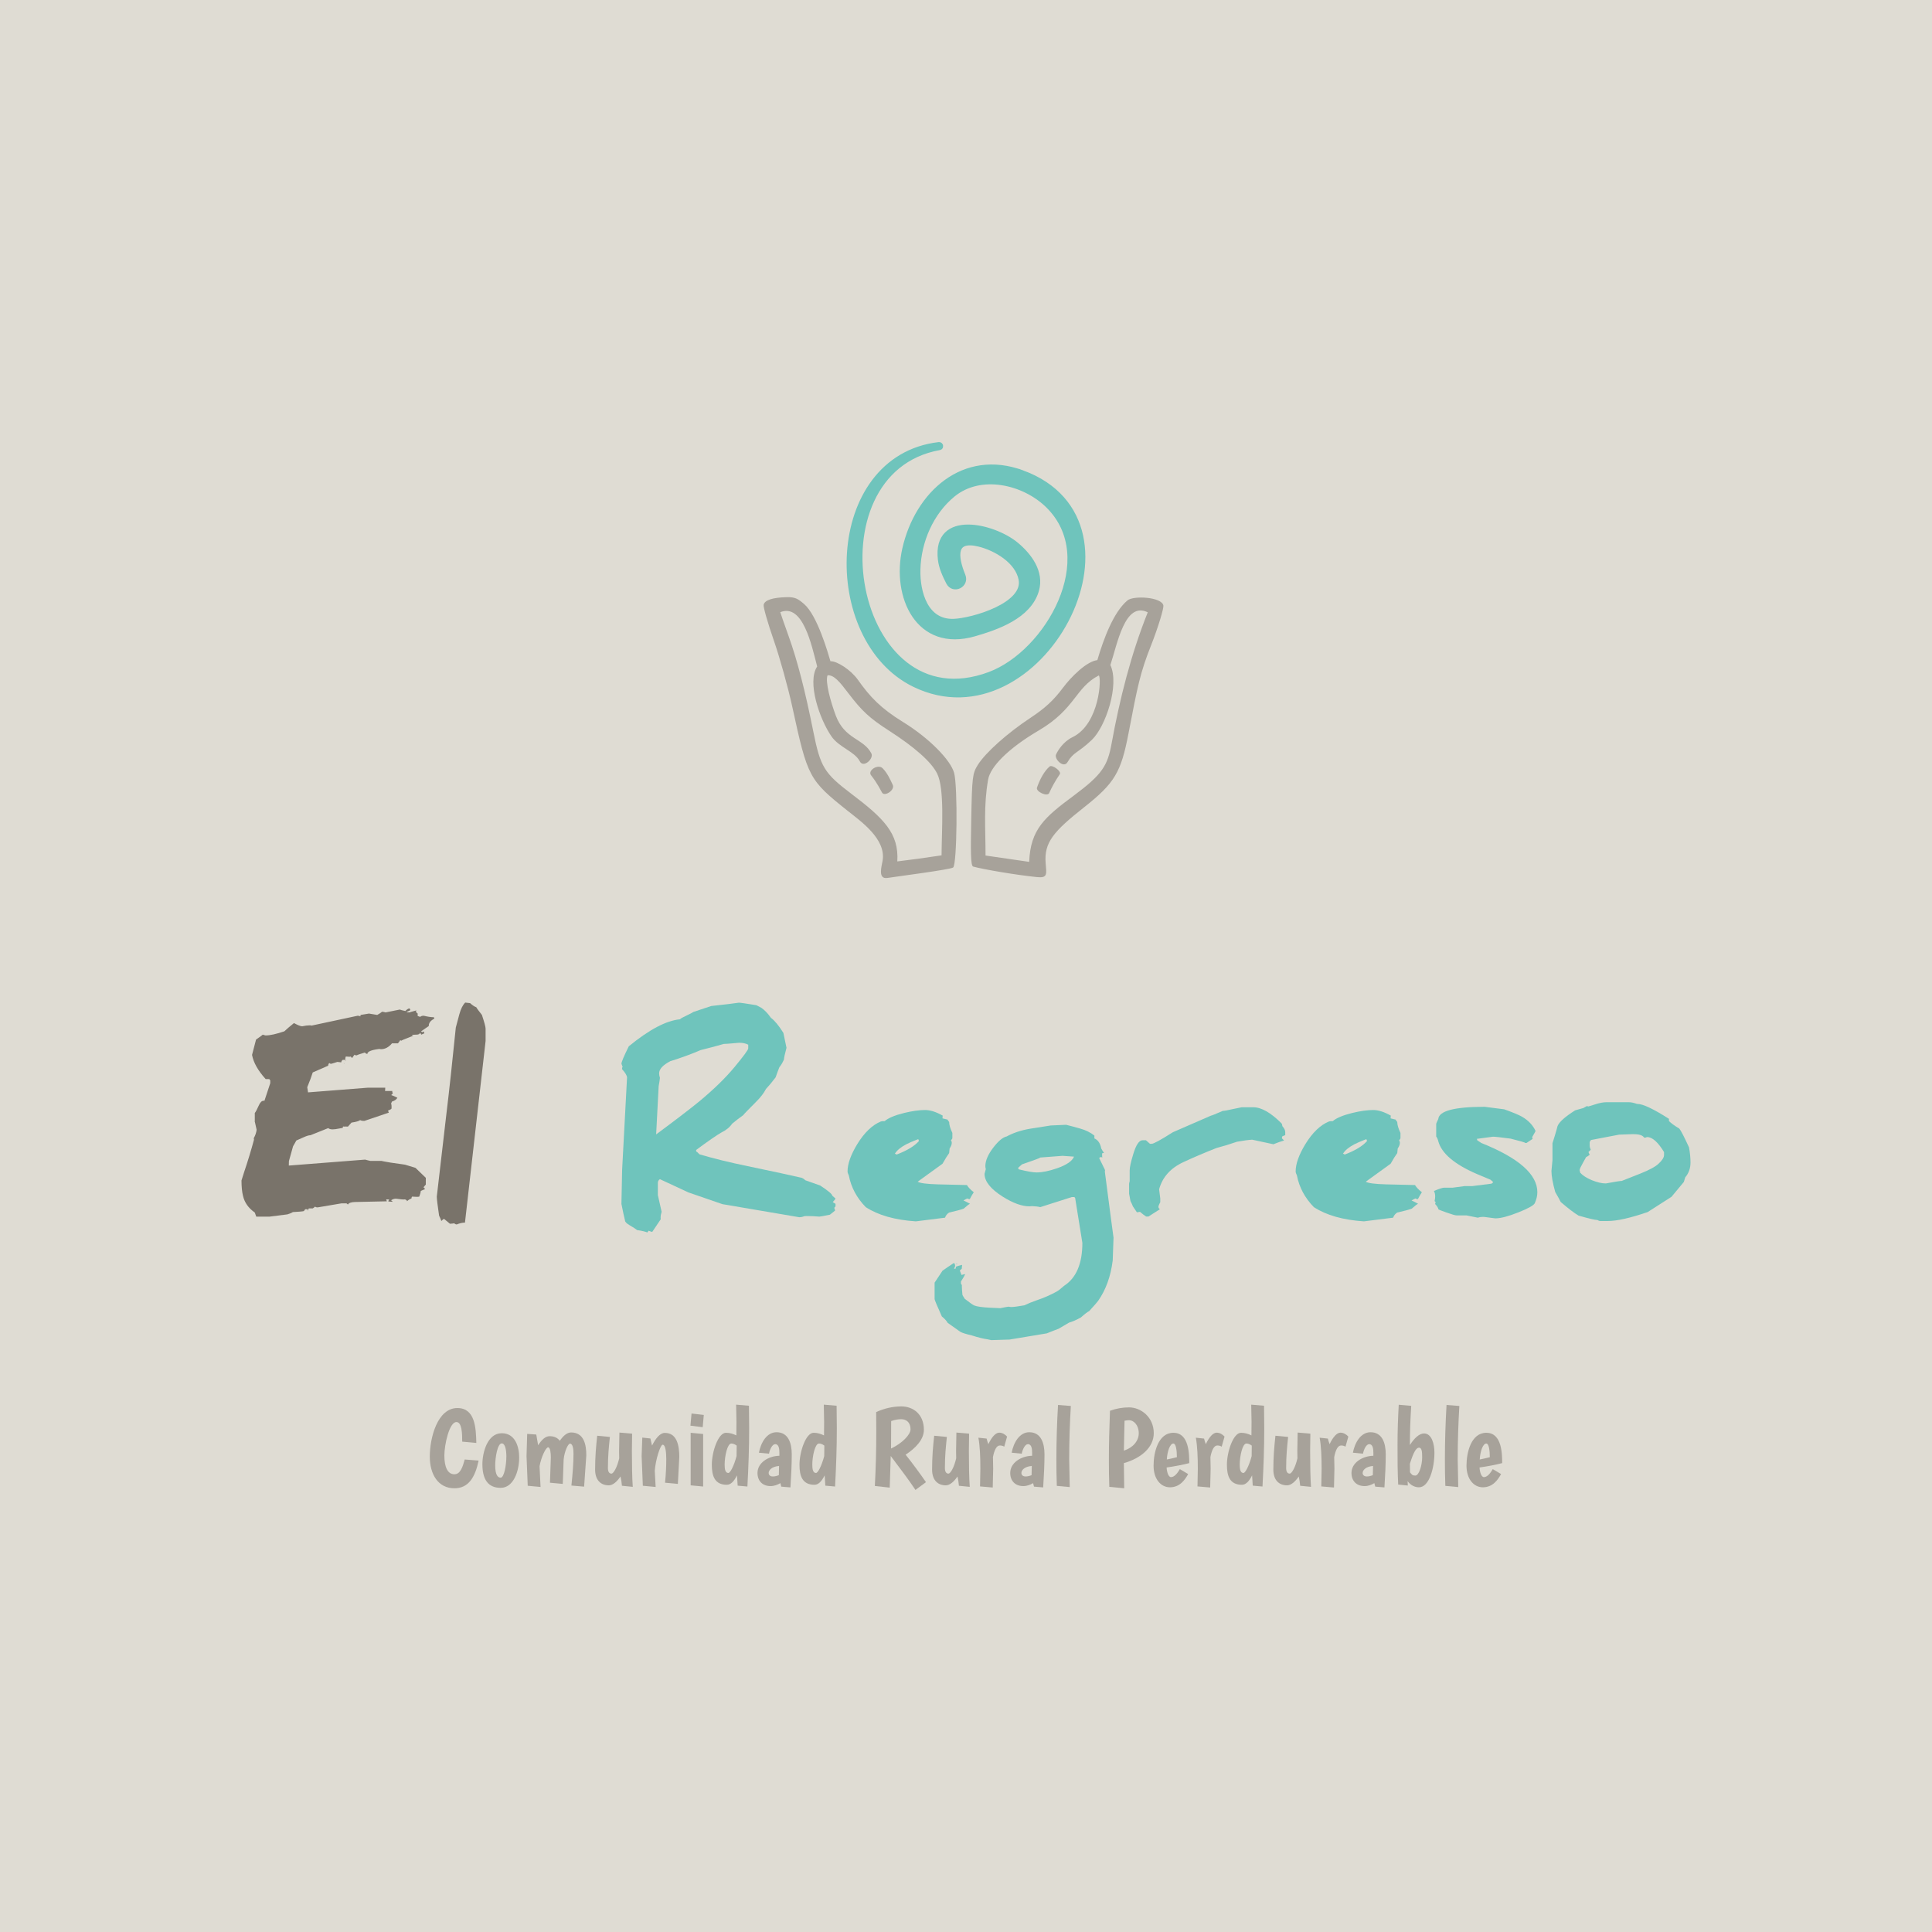
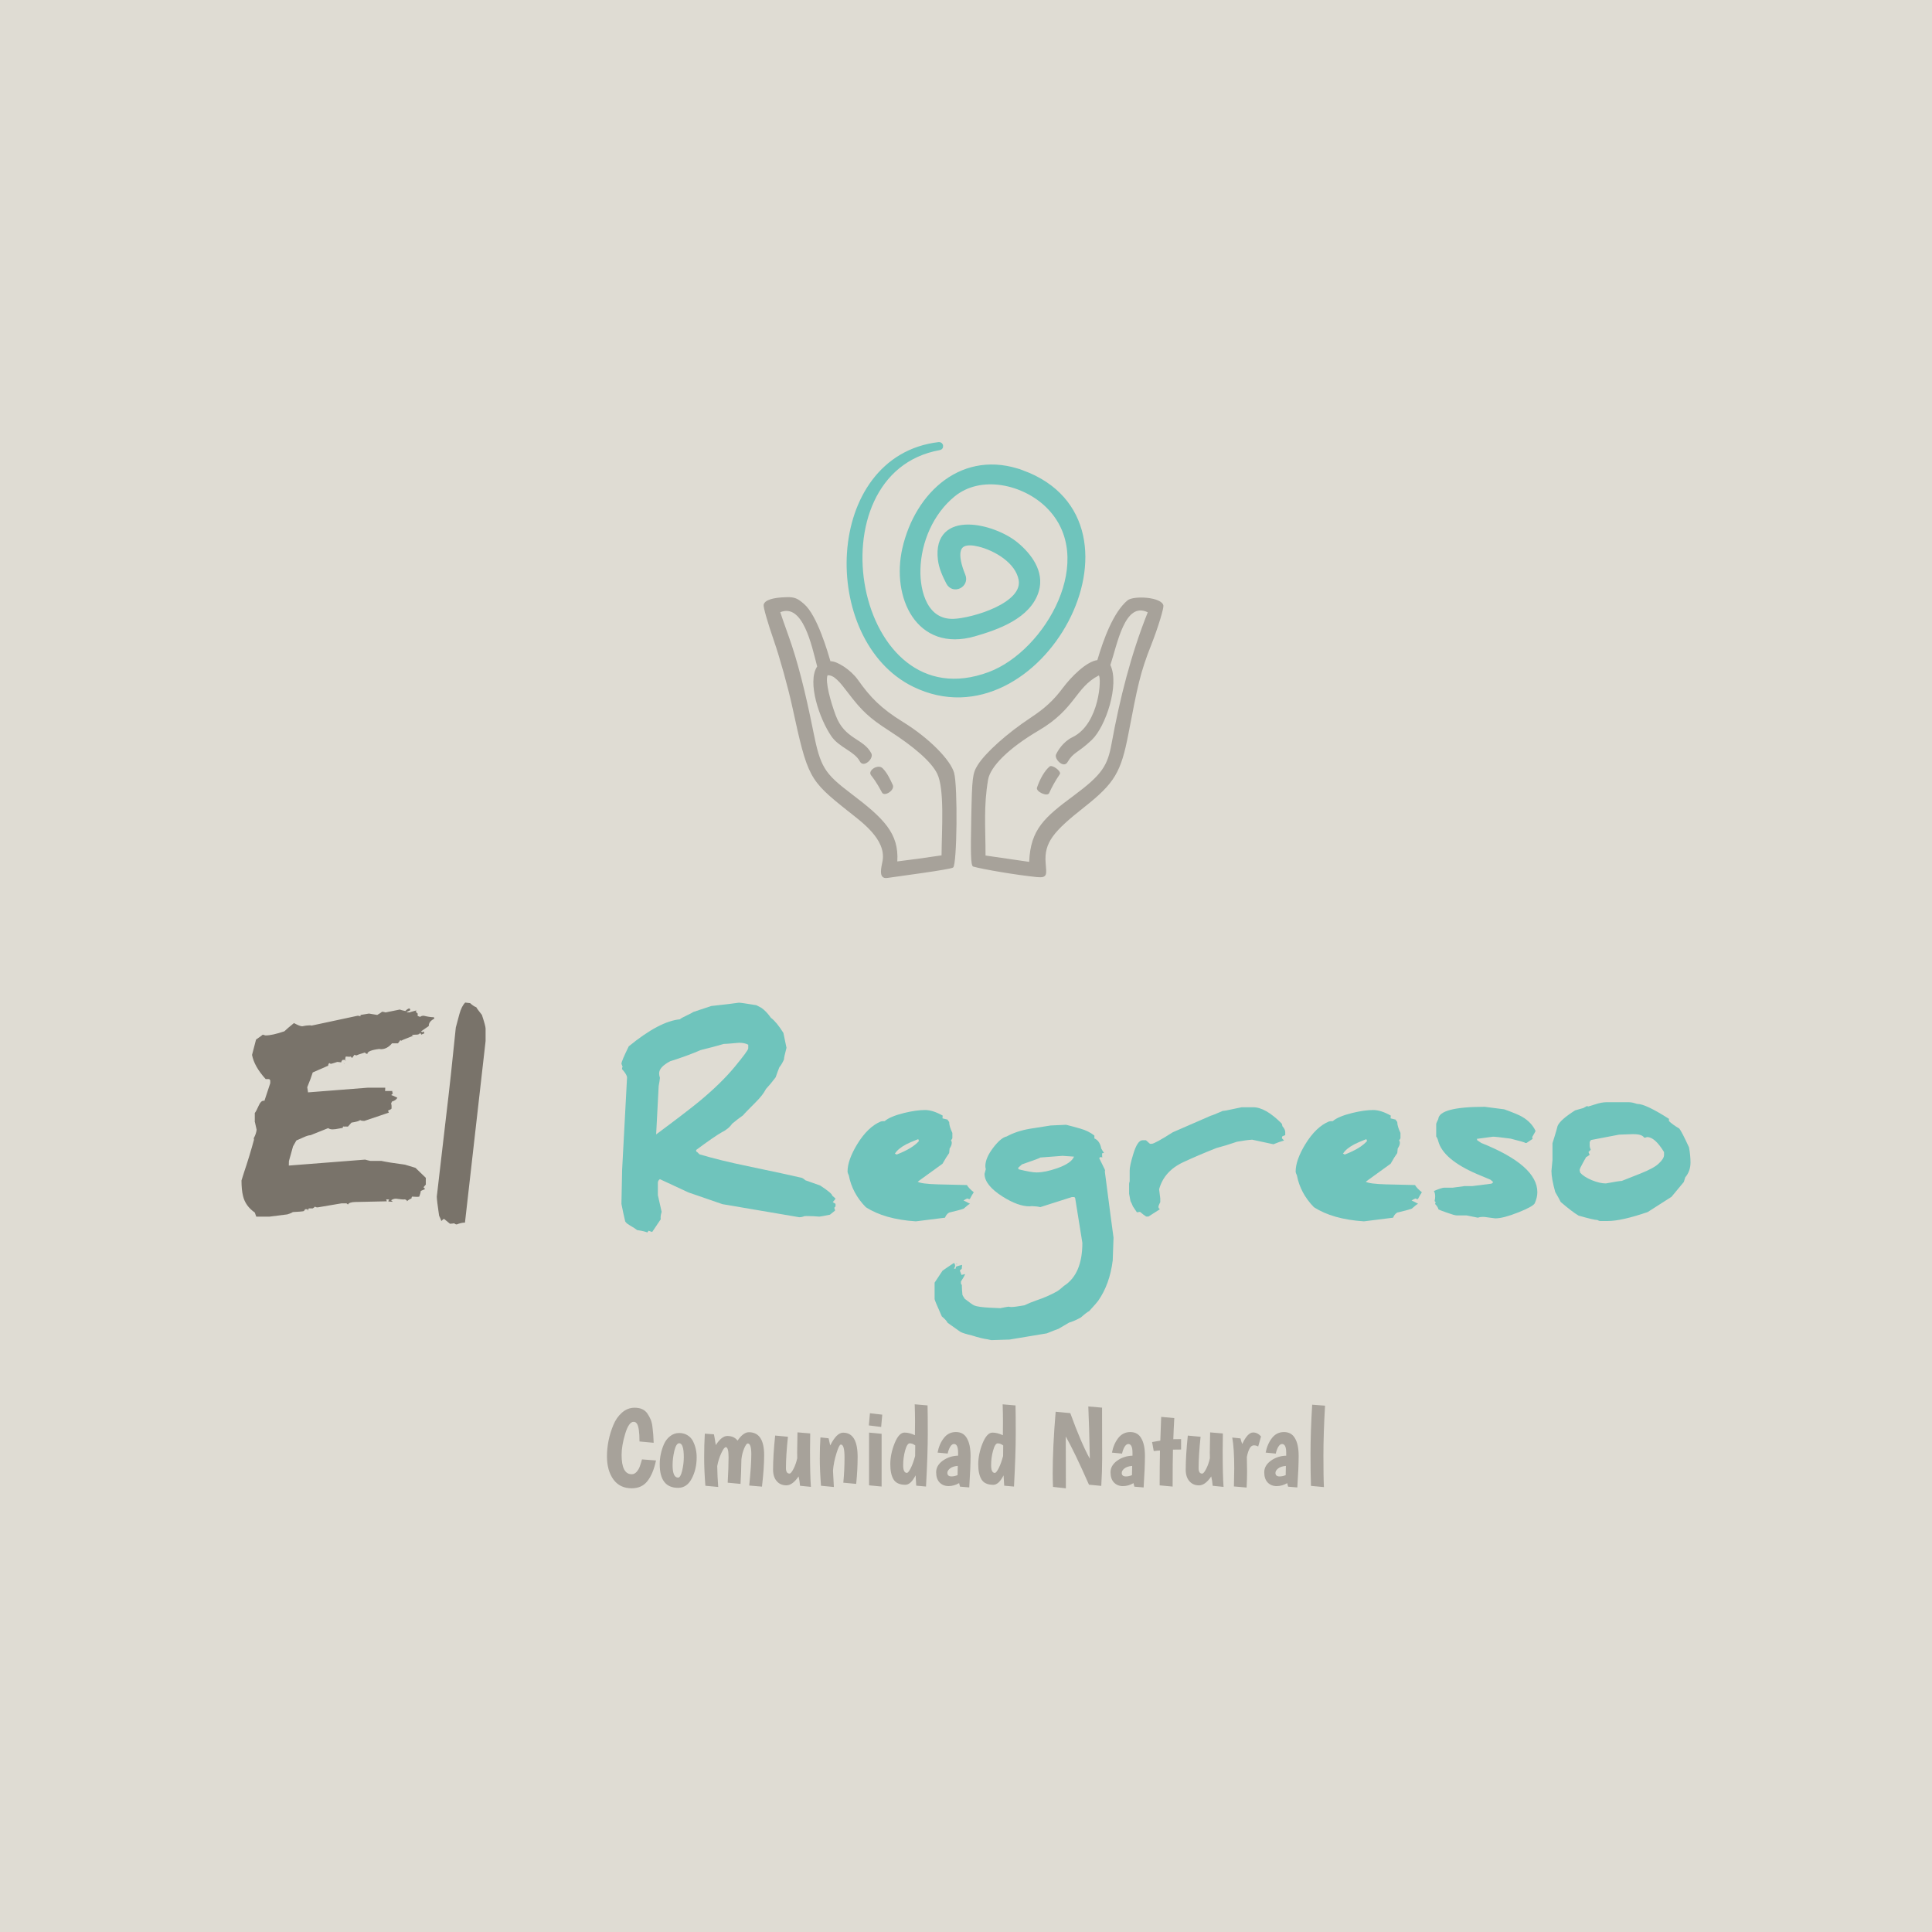
<svg xmlns="http://www.w3.org/2000/svg" xmlns:xlink="http://www.w3.org/1999/xlink" width="512" height="512">
  <path d="M0 0h512v512H0z" fill="#dfdcd3" />
  <g transform="matrix(.863455 0 0 .863455 -186.0911 -73.82906)">
-     <g fill="#a7a29a">
-       <path d="M361.712 528.376c-.101-4.704-.403-10.718-5.813-10.718-6.115 0-8.467 9.106-8.467 14.918 0 5.376 2.52 9.71 7.56 9.71 4.334 0 6.35-3.394 7.426-8.501l-4.267-.336c-.605 2.184-1.31 4.536-3.158 4.536-2.15 0-3.091-2.318-3.091-5.746 0-3.326 1.512-10.282 3.696-10.282 1.714 0 1.781 3.595 1.781 6.014zm5.794 6.854c0-2.285.672-6.72 2.016-6.72 1.109 0 1.411 2.251 1.411 3.965 0 2.789-.706 6.552-1.747 6.552-.84 0-1.68-.739-1.68-3.797zm-3.931-.302c0 5.779 2.722 7.224 5.611 7.224 3.864 0 5.678-4.973 5.678-9.341 0-3.192-1.176-7.426-5.342-7.426-4.402 0-5.947 5.914-5.947 9.542zm13.748-9.341l-.202 6.821.37 9.106 3.931.37-.302-6.384c.504-2.789 1.915-5.779 2.621-5.779.672 0 .84 1.714.84 3.125l-.269 7.728 3.931.37.269-7.493c.269-2.621 1.378-4.872 1.949-4.872.874 0 1.075 1.68 1.075 3.091 0 3.024-.269 6.149-.638 9.778l3.898.336.672-9.61c0-3.259-.706-7.022-4.67-7.022-1.31 0-2.486 1.142-3.461 2.554-.672-.874-1.68-1.411-3.125-1.411-1.31 0-2.453 1.109-3.528 2.789l-.571-3.293z" />
-       <use xlink:href="#A" />
-       <path d="M412.65 526.729l-.202 5.678.37 9.106 3.931.37-.269-4.973c.269-3.562 1.747-7.997 2.419-7.997.874 0 1.109 2.318 1.109 4.402 0 2.251-.101 4.469-.37 7.258l3.931.37.437-8.266c0-3.427-.672-7.392-4.435-7.392-1.478 0-2.822 1.68-3.931 3.898l-.504-2.184zm14.846-1.478v16.128l3.83.37V525.62zm.269-5.914l-.336 3.73 3.763.47.336-3.763z" />
-       <use xlink:href="#B" />
-       <use xlink:href="#C" />
-       <use xlink:href="#B" x="26.906" />
-       <path d="M488.596 542.084l.302-9.71c2.923 3.864 5.578 7.392 7.594 10.416l3.226-2.386c-1.982-2.856-4.133-5.779-6.25-8.434 2.99-1.949 5.611-4.603 5.611-7.627 0-4.771-3.259-7.19-6.955-7.19a18.71 18.71 0 0 0-7.694 1.747l.034 5.947a309 309 0 0 1-.437 16.733zm.437-20.429c1.142-.403 2.15-.571 3.091-.571 1.478 0 2.856.907 2.856 3.091 0 1.68-2.621 4.334-5.981 5.914z" />
-       <use xlink:href="#A" x="103.425" />
-       <use xlink:href="#D" />
-       <use xlink:href="#C" x="77.569" />
-       <use xlink:href="#E" />
-       <path d="M560.559 542.286l-.101-7.728c5.242-1.478 9.173-4.805 9.173-9.173 0-4.973-3.965-7.93-7.594-7.93a16.91 16.91 0 0 0-5.846 1.042c-.202 5.342-.336 10.147-.336 15.254 0 2.52.034 5.242.134 8.098zm.101-20.731c.437-.067.84-.168 1.378-.168 1.445 0 2.99 1.512 2.99 3.998 0 2.352-1.747 4.435-4.57 5.342l.202-9.173z" />
-       <use xlink:href="#F" />
-       <use xlink:href="#D" x="66.74" />
-       <use xlink:href="#B" x="158.09" />
-       <use xlink:href="#A" x="208.162" />
-       <use xlink:href="#D" x="104.737" />
-       <use xlink:href="#C" x="182.306" />
-       <path d="M644.817 516.649c-.235 4.368-.37 7.862-.37 12.365s0 8.098.202 12.13l2.957.302c-.034-.437-.067-.874-.067-1.344.941 1.277 2.218 1.882 3.494 1.882 3.058 0 4.738-5.712 4.738-10.651 0-2.654-.84-5.88-3.192-5.88-1.445 0-3.024 1.478-4.334 3.562 0-4.435.134-7.627.403-12.029zm3.427 18.11c1.142-3.696 1.982-4.939 2.789-4.939.874 0 .974 1.243.974 2.99 0 2.251-.907 5.578-2.117 5.578-.84 0-1.109-.302-1.613-1.008l-.034-2.621z" />
-       <use xlink:href="#E" x="119.241" />
-       <use xlink:href="#F" x="96.042" />
-     </g>
+     <path fill="#a7a29a" d="M410 521.88q-1.48 0-2.6 3.68-1.1 3.64-1.1 6.47 0 5.94 3.1 5.94.87 0 1.52-.74.67-.78.94-1.59.3-.8.7-2.22l4.3.33q-.89 4.15-2.64 6.34-1.72 2.2-4.82 2.2-3.65 0-5.64-2.74-1.95-2.76-1.95-7.01 0-4.96 1.95-9.65.95-2.33 2.64-3.81 1.72-1.52 3.9-1.52 2.7 0 3.92 1.79.6.88.98 1.79.4.9.57 2.32.3 2.26.37 4.86l-4.35-.4q0-4.35-.8-5.47-.38-.57-.99-.57zm11.95 13.32q0 3.81 1.69 3.81.74 0 1.25-2.12.5-2.16.5-4.12 0-4.31-1.42-4.31-.9 0-1.48 2.32-.54 2.3-.54 4.42zm-3.95-.3q0-3.14 1.29-6.14.67-1.52 1.89-2.46 1.24-.98 2.76-.98 1.52 0 2.6.7 1.11.68 1.68 1.83 1.12 2.26 1.12 4.92 0 3.68-1.52 6.55-1.48 2.83-4.18 2.83-5.64 0-5.64-7.25zm20.75-8.67q2.06 0 3.14 1.42 1.76-2.57 3.48-2.57 4.68 0 4.68 7.05 0 3.98-.67 9.65l-3.91-.34q.64-6.3.64-9.61 0-3.3-1.08-3.3-.47 0-1.11 1.51-.65 1.52-.85 3.38-.07 4.21-.27 7.52l-3.94-.37q.27-4.76.27-7.83 0-3.07-.85-3.07-.54 0-1.41 1.89-.85 1.86-1.22 3.91.04 3.1.3 6.41l-3.94-.37q-.37-4.76-.37-8.67t.2-7.32l2.8.2q.2.92.57 3.31 1.8-2.8 3.54-2.8zm25.44-.78-.06 5.33q0 7.53.27 11.07l-3.34-.34q-.1-1.42-.44-2.87-1.86 2.74-3.75 2.74-1.85 0-2.96-1.29-1.12-1.28-1.12-3.54 0-4.38.64-10.45l3.92.37q-.61 5.76-.61 9.58 0 1.72 1.08 1.72.5 0 1.21-1.39.74-1.38 1.18-3.34-.03-.74-.03-1.75t.1-6.17zm10.1-.23q4.45 0 4.45 7.42 0 3.91-.44 8.3l-3.95-.37q.37-3.85.37-7.76 0-3.95-1.11-3.95-.54 0-1.38 2.73-.85 2.7-1.05 5.3l.27 5-3.95-.38q-.37-4.76-.37-8.36 0-3.61.2-6.48l2.5.27.5 2.2q1.96-3.92 3.95-3.92zm7.96-.03 3.85.37v16.19l-3.85-.37zm.27-5.94 3.78.44-.34 3.77-3.78-.47zm13.8 6.74.04-4.18q0-2.33-.1-5.3l3.94.34q.07 2.4.07 8.7 0 6.28-.54 16.2l-3-.27q-.1-1.35-.2-3.17-1.46 2.9-3.14 2.9-2.6 0-3.61-1.62-1.01-1.62-1.01-4.7 0-3.1 1.31-6.4 1.35-3.3 3.04-3.3 1.52 0 3.2.8zm.1 3.14q-.84-.64-1.68-.64-.81 0-1.42 2.2-.6 2.15-.6 4.51t1.14 2.36q.44 0 1.18-1.45.74-1.48 1.35-3.74zm6.86 2.2q.5-2.64 1.92-4.46 1.42-1.85 3.71-1.85 2.3 0 3.37 1.92 1.12 1.89 1.12 5.4 0 3.5-.4 9.68l-2.84-.24-.27-1.08q-1.59.91-3.24.91-1.65 0-2.73-1.08-1.08-1.11-1.08-3.17 0-2.06 2.02-3.54 2.06-1.48 4.72-1.55v-.91q0-2.67-1.28-2.67-.64 0-1.18.91-.5.88-.74 2.03zm3 6.23q0 1.08 1.28 1.08.88 0 1.86-.4l.06-2.83q-1.58.13-2.4.8-.8.65-.8 1.35zM523.32 526l.03-4.18q0-2.33-.1-5.3l3.95.34q.07 2.4.07 8.7 0 6.28-.54 16.2l-3-.27q-.1-1.35-.2-3.17-1.46 2.9-3.15 2.9-2.6 0-3.6-1.62-1.02-1.62-1.02-4.7 0-3.1 1.32-6.4 1.35-3.3 3.03-3.3 1.52 0 3.2.8zm.1 3.14q-.84-.64-1.69-.64-.8 0-1.41 2.2-.61 2.15-.61 4.51t1.15 2.36q.43 0 1.18-1.45.74-1.48 1.35-3.74zm30.34-11.6.03 15.68q0 3.88-.27 8.33l-3.78-.37q-4.35-9.88-7.12-14.8.04 4.99.04 15.92l-3.95-.44q-.1-2.1-.1-4.05 0-8.16.91-19.02l4.49.43q3.34 9.21 6 14-.2-10.18-.47-16.05zm3.04 13.8q.5-2.64 1.92-4.46 1.42-1.85 3.71-1.85 2.3 0 3.37 1.92 1.12 1.89 1.12 5.4 0 3.5-.4 9.68l-2.84-.24-.27-1.08q-1.59.91-3.24.91-1.65 0-2.73-1.08-1.08-1.11-1.08-3.17 0-2.06 2.02-3.54 2.06-1.48 4.72-1.55v-.91q0-2.67-1.28-2.67-.64 0-1.18.91-.5.88-.74 2.03zm3 6.23q0 1.08 1.28 1.08.88 0 1.86-.4l.06-2.83q-1.58.13-2.4.8-.8.65-.8 1.35zm18.22-10.38v3.2q-1.62 0-2.5.03-.1 3.38-.1 11.34l-3.98-.37q0-5.9.1-10.7-.5 0-1.92.17l-.5-2.76q.8-.17 2.52-.44.07-2.5.27-7.29l4.02.37q-.2 3.34-.3 6.48.84-.03 2.39-.03zm12.82-1.73-.06 5.33q0 7.53.27 11.07l-3.34-.34q-.1-1.42-.44-2.87-1.86 2.74-3.75 2.74-1.85 0-2.96-1.29-1.12-1.28-1.12-3.54 0-4.38.64-10.45l3.92.37q-.61 5.76-.61 9.58 0 1.72 1.08 1.72.5 0 1.21-1.39.74-1.38 1.18-3.34-.03-.74-.03-1.75t.1-6.17zm9.49 3.65q-1.42 0-2.13 3.57.07 2.36.07 4.52 0 2.16-.14 4.86l-3.9-.34.1-5.46q0-6.24-.61-9.55l2.53.27q.23.98.54 1.72 1.65-3.54 3.33-3.54 1.39 0 2.43 1.22l-.87 3.1q-.54-.37-1.35-.37zm3.65 2.22q.5-2.63 1.92-4.45 1.42-1.85 3.7-1.85 2.3 0 3.38 1.92 1.12 1.89 1.12 5.4 0 3.5-.41 9.68l-2.83-.24-.27-1.08q-1.59.91-3.24.91-1.65 0-2.73-1.08-1.08-1.11-1.08-3.17 0-2.06 2.02-3.54 2.06-1.48 4.72-1.55v-.91q0-2.67-1.28-2.67-.64 0-1.18.91-.5.88-.74 2.03zm3 6.24q0 1.08 1.28 1.08.88 0 1.86-.4l.06-2.83q-1.58.13-2.4.8-.8.65-.8 1.35zm15.22-20.64q-.5 8.53-.5 15.38 0 6.85.16 9.61l-3.98-.37q-.14-3.5-.14-9.95 0-6.47.51-14.97z" />
    <path d="M321.207 412.019q-.105-.316-.246-.316.281.141.281.246 0 .035-.035.07zm27.563-13.852q-1.652.879-1.652 2.145 0 .035 0 .105-.844.563-2.355 1.617l.281.246q.387 0 .527-.246.176.422.176.633-.105 0-.914.387l-.352-.562q-.281.563-1.055.563-1.09 0-1.547.141.176.176.527.176-3.727 1.441-3.727 1.547 0 .035.035.035-.07-.035-.352-.211-.141.281-.703.984h-1.828q-1.512 1.793-3.375 1.793-.281 0-.562-.07-3.621.457-3.621 1.512-.422 0-.773-.422-2.461.738-2.461.879 0 0 .07 0-.633 0-.773-.211-.281.316-.738 1.02-.141-.07-.422-.457-.141.07-.492.07-.387 0-1.02-.07-.176.387-.176.703 0 .387.176.773 0-.105 0-.141 0-.316-.387-.316h-.562q-.457.352-.457.773l-1.195-.141q-.07 0-.984.316-.879.281-1.055.281 0-.035-.457-.246-.316.352-.316.809l-4.746 2.074q-.527 1.723-1.687 4.535.07.492.246 1.582l18.387-1.441h5.309q0 1.09-.141 1.09-.035 0-.07-.07h2.391q-.035.07-.035.141 0 .211.176.598-.422.492-.492.492-.035 0-.035 0 .703.211 1.934.844-.457.809-1.652 1.16l-.281.598q.07.141.141.703v.844q-.211.316-1.09.633.105.281.246.633l-7.488 2.531q-.984 0-1.301-.246-.562.457-2.672.773l-1.09 1.23q-.422-.035-.738-.035-.352 0-.527.035-.105-.07-.141-.07-.176.07-.176.457-.105 0-2.215.387-.492.07-.914.07-.879 0-1.336-.387l-5.449 2.18q-.738 0-2.18.668-1.863.844-2.145.949-.246.387-1.02 1.793-.598 2.039-1.266 4.535l-.035 1.371 23.414-1.828q.07 0 .809.211.738.176.773.176h3.375q.738.176 2.848.527l4.43.633q1.09.352 3.234.984 1.02 1.02 3.164 3.059v2.074l-.703.809.492.563q-1.336.527-1.406.703 0 .035.07.035-.07.492-.457 1.582-.246.07-.773.07-.562 0-1.441-.07-.176.211-.176.563-.914.352-1.371.879 0-.035 0-.07 0-.281-.633-.527-.176.035-.422.035-.492 0-1.16-.105-.457-.035-1.195-.141-.773 0-1.477.492l.527.457q-1.09 0-1.406-.141.035-.211.316-.527-.211-.07-.949-.07 0 0 .211.598l-9.738.211q-1.793.035-2.215.773l-.422-.352h-1.582l-7.277 1.23q-.633 0-.773-.246-.035.035-.387.316-.352.246-.352.246h-1.195q-.246.246-.246.773 0-.316-.211-.527h-.633q-.387.387-.387.563-.562.176-3.445.316-.422.316-1.652.703l-5.555.703h-4.008l-.457-1.266q-2.918-2.039-3.621-5.133-.457-1.828-.457-4.711.105-.387.773-2.461 1.758-5.203 3.059-10.055-.07-.316-.07-.457.738-1.301.879-2.602-.492-2.355-.527-2.355-.035 0-.035.035v-2.812q.387-.422 1.301-2.461.598-1.301 1.441-1.301.105 0 .211.035l1.793-5.414v-.879l-.316-.387h-1.09q-3.516-3.867-4.184-7.418l1.23-4.711q1.969-1.371 2.074-1.512.105 0 .422.141.352.105.422.105 2.039 0 5.766-1.266.949-.914 2.953-2.531 1.793.984 2.531.984.281-.07 1.195-.211.527-.07.949-.07.422-.035.738.07l14.133-3.023q.633 0 .773.211.141-.211.141-.457l2.566-.422q.773.141 2.531.422 1.02-.562 1.477-.984.316 0 1.09.211l4.359-.879q.246.141 1.723.457.387-.492 1.09-.809.387 0 .387.563-.527.316-1.16.527.141.141.914.141.105-.07 2.074-.598.07.07.07.105-.035.105-.211.211.457.598.563.598.035 0 .035-.035v.809q.176.07.773.281.352-.352 1.09-.352 1.863.457 3.094.457.141.211.141.352 0 .07-.035.105zm15.785 6.856l-6.328 55.723q-1.16 0-2.531.563-.387 0-.773-.352l-.457.07q-.457.07-.844.07-.141-.141-1.793-1.477-.281 0-.844.633-.246-.703-.703-1.652-.703-4.781-.703-5.836l2.953-25.418q1.266-10.441 2.883-26.473.281-1.16 1.09-4.078.668-2.461 1.793-3.586l1.512.176q1.02.949 1.898 1.266.211.457 1.723 2.355 1.125 3.41 1.125 4.184z" fill="#79736a" />
    <g fill="#6fc4bc">
      <path d="M471.957 455.753l-.387.457.105.316q.141.316.141.527l-1.582 1.266q-2.918.598-3.34.598.246 0 .246 0 0-.035-2.074-.141-.703-.035-1.406-.035-.668-.035-1.301.035-.703.316-1.547.316l-23.555-4.008-10.406-3.586-8.789-4.078q-.633.387-.633 1.125v3.762l1.16 5.133q-.316.949-.316 1.723 0 .281.035.563l-2.602 3.867q-.246 0-1.125-.352l-.387.527q-.879-.387-3.164-.738-.457-.422-2.32-1.512-1.371-.809-1.371-1.441-.422-1.687-1.09-5.062l.211-10.441 1.512-28.406q-.105-.949-1.547-2.531 0-.527.176-.633 0 0 0-.035 0-.105-.176-.492-.176-.422-.176-.492 0-.773 2.25-5.344 9.387-7.699 15.715-8.297.281-.352 2.109-1.195 1.828-.879 2.004-1.055 1.934-.633 5.484-1.828 3.094-.316 4.992-.562l3.48-.457q.703 0 5.379.773.141.105 1.547.809 1.547 1.09 2.918 3.059 1.723 1.266 3.832 4.641l.949 4.57q-.773 2.883-.773 3.586-.703 1.547-1.406 2.355-.457 1.125-1.16 3.129-1.617 2.145-2.953 3.551-.984 1.934-3.164 4.078-3.586 3.586-3.867 4.008-1.934 1.371-3.375 2.602-1.055 1.582-3.27 2.672-2.32 1.336-7.77 5.379 0 .527.141.563 0 0 .07-.035.176.176.844.809 6.539 1.934 14.766 3.621 12.445 2.602 16.137 3.48.773.07 1.547.844l4.57 1.617q3.691 2.426 3.691 3.094l1.02.914q0 .141-.844 1.09.387.211.844.527zm-26.789-48.48v-1.125q-1.09-.598-2.812-.598l-2.039.176q-1.969.176-2.637.176-2.742.809-7.137 1.898-3.937 1.723-9.316 3.41-3.41 1.793-3.41 3.727 0 .633.246 1.371-.07.879-.387 2.531l-.773 14.836q8.789-6.504 13.184-10.09 6.715-5.555 10.934-10.652 4.148-5.027 4.148-5.66z" />
      <use xlink:href="#G" />
      <path d="M557.035 472.347q-.914 7.348-4.5 12.445-.457.633-2.742 3.129-.668.281-2.531 1.934-1.934 1.09-3.621 1.582-1.055.598-3.234 1.898-1.195.422-3.621 1.406l-11.426 1.898-5.59.176q-.211-.07-1.125-.246-1.898-.246-4.852-1.195-2.707-.633-3.551-1.125-.598-.422-3.867-2.742-.457-.879-1.793-1.969-2.215-4.957-2.215-5.309v-5.062l2.426-3.656q1.055-.773 3.516-2.391.352.387.352.844 0 .387-.352.914.141.035.422.035.176-.105.176-.633.563-.246 1.898-.562l-.105 1.195-.598.527q.141.316.527 1.371.914-.246 1.125-.246-.352.809-1.301 2.25v.703q.141.141.281.387 0 .176 0 .422 0 .914.176 2.602.07.211.703 1.195 2.25 1.758 2.883 2.039 1.266.527 4.887.703l3.164.141q.105 0 1.23-.246 1.16-.211 1.195-.211.07 0 .387.035.316.07.422.07 1.195 0 4.148-.527 1.723-.844 3.691-1.512 3.34-1.125 6.152-2.672.844-.457 2.32-1.793 5.625-3.621 5.625-13.184l-2.215-13.781-.246-.281h-.773l-9.703 3.094q-.809-.246-2.531-.316-.387.07-.773.07-3.48 0-8.227-2.988-5.555-3.516-5.555-6.996l.387-1.441q-.141-.457-.141-.914 0-2.531 2.496-5.766 2.32-2.988 4.043-3.34 3.023-1.652 7.066-2.355.246-.035 6.469-1.02l4.711-.211q2.145.527 4.324 1.16 2.531.703 4.359 2.145v.879q1.652.703 2.109 3.094.246.492.844 1.371-.457 0-.598.141 0 1.266.141 1.336 0-.035 0-.07-.211-.141-.703-.141l-.316.316q.633 1.266 1.723 3.516.07.141.07.281 0 .176-.07.281.457 3.375 1.688 12.973l.984 7.348zm-47.566.879q-.035.105-.246.176-.07.035-.105.035-.141 0-.211-.105.527 0 .563-.105zm35.684-32.73l-3.516-.246-6.926.527q.035 0 .035.035 0 .141-5.59 2.074l-1.16 1.055q0 .176.211.457 3.867.949 5.414.949 2.672 0 6.398-1.301 4.359-1.547 5.133-3.551zm64.827-6.575q-.176 0-.949.387 0 .352-.105.527l.703.703q-1.582.457-3.27 1.16l-6.539-1.406q-1.723.105-4.641.633-3.375 1.16-6.328 1.934-5.52 2.18-10.055 4.289-5.977 2.742-7.523 8.367 0 .211.352 2.813v1.16q-.352.633-.492 1.055-.07.176-.07.352 0 .457.457.738l-3.516 2.25h-.703q-.703-.422-1.898-1.441l-.949.141q-.457-.668-1.23-1.828-.352-.914-.738-1.617l-.422-2.25v-3.059q0-.035.07-.387.105-.352.105-.422v-3.27q0-1.441 1.055-4.887 1.301-4.395 2.883-4.395h1.055l1.23 1.09h.527q.914 0 6.504-3.551 3.867-1.652 11.707-5.098 0 0 0 0 .281 0 3.586-1.441.809-.035 3.27-.598l2.566-.527h3.551q3.727 0 8.684 4.957.176.211.246.844.879.984.879 1.828z" />
      <use xlink:href="#G" x="137.531" />
      <path d="M687.359 451.429q0 1.617-.809 3.41-.562.984-4.957 2.742-4.676 1.863-7.137 1.863-.211 0-2.707-.352-.598-.105-1.125-.105-.844 0-1.547.246l-3.48-.703h-3.023q-.633 0-2.988-.844-2.004-.703-2.566-.984-.176-.773-1.02-1.652 0-.387.176-.562l-.352-.352q.176-.773.176-1.441 0-.984-.387-1.652 2.426-1.02 3.164-1.02h2.637l3.621-.492h2.391l5.871-.738q.492-.422.527-.422-.141-.246-.879-.809-1.09-.457-4.113-1.723-10.371-4.465-11.883-10.09-.211-.879-.633-1.441v-3.797q0-.281.633-1.547.316-3.762 14.273-3.762-.035 0-.035 0 0 .035 6.012.773 4.113 1.477 5.484 2.285 2.883 1.688 4.113 4.324 0 0 0 0 0 .211-.492.984-.527.844-.527 1.055l.141.422-1.898 1.266h-.527q.141 0 .141-.035 0-.176-4.465-1.301-4.5-.598-5.414-.598l-4.992.668q.141.141.141.422.457.281 1.266.844 17.191 6.855 17.191 15.117zm47.004-9.106q0 2.637-1.617 4.535-.07.316-.422 1.406-1.301 1.617-3.797 4.57-3.902 2.531-7.312 4.676-8.016 2.742-12.199 2.742h-2.355q-.387 0-.879-.316-.07 0-.105 0-.949 0-5.66-1.336-1.969-1.16-5.484-4.184-.492-1.02-1.687-3.059-1.16-4.184-1.16-6.469l.316-3.305v-5.203q.105-.281.703-2.25.633-2.074.844-2.988.703-1.863 5.414-4.852.773-.246 2.496-.703.457-.246 1.16-.633.141.141.422.141l2.039-.633q2.004-.668 3.516-.668h6.785q1.125 0 2.566.527.07 0 .141 0 2.496 0 9.668 4.57v.703q1.195 1.125 3.164 2.285.703.809 2.988 5.766.457 2.496.457 4.676zm-8.121-2.32v-.914q-2.812-4.605-5.203-4.605-.105 0-.281.105-.141.07-.211.07h-.422q-.633-1.055-3.199-1.055-.281 0-.598 0l-3.867.141-8.648 1.652-.387.598v1.266q0 .387.316 1.09-.105.211-.703.738.316.738.387.844-.668.527-1.09.703 0 0 0 0-.035 0-.984 1.758-1.02 1.793-1.02 2.25.035.105.176.773 1.055 1.23 3.516 2.285 2.496 1.02 4.359 1.02 4.148-.773 4.887-.773l5.695-2.25q4.148-1.652 5.59-3.023 1.688-1.547 1.688-2.672z" />
    </g>
    <path d="M486.402 349.693c1.142-6.677-6.666-12.101-10.695-15.312-11.899-9.484-12.306-10.23-17.01-31.907-1.296-5.973-3.861-15.186-5.7-20.472s-3.236-10.171-3.104-10.856c.279-1.45 2.706-2.256 7.112-2.361 2.516-.06 3.441.483 5.323 2.118 4.045 3.515 7.293 14.92 8.069 17.55 1.965-.109 6.254 2.617 8.444 5.714 3.768 5.33 7.056 8.755 13.834 12.934 8.11 5 14.589 11.692 15.673 15.594 1.157 4.167.899 28.14-.285 29.058-.829.642-17.012 2.721-20.17 3.208-3.029.467-1.782-3.565-1.491-5.268zm18.098-1.665c.057-7.993.97-20.394-1.342-25.079-1.787-3.623-6.997-8.177-14.784-13.189-5.962-3.838-8.327-6.021-12.546-11.583-2.565-3.381-4.356-5.563-6.315-5.415-.786 1.953.957 8.165 2.502 12.312 2.757 7.403 8.512 7.006 10.932 11.645.848 1.626-2.414 4.626-3.539 2.452-1.575-3.043-6.345-4.259-8.686-7.64-3.688-5.327-7.57-16.701-4.399-21.466-1.732-6.715-4.413-19.454-11.324-16.667 0 .103 1.189 3.513 2.642 7.578 2.61 7.302 5.005 16.578 7.483 28.984 2.185 10.939 3.354 12.862 11.624 19.124 10.033 7.598 14.707 12.186 14.17 20.806 4.629-.554 8.209-1.064 13.58-1.863zm-21.637-24.577c-1.145-1.454 2.145-3.593 3.57-2.136 1.405 1.436 2.268 3.319 3.082 5.074.757 1.631-2.507 3.716-3.28 2.38-.557-.963-1.445-2.871-3.372-5.318zm31.344 28.024c-.815-.222-.774-5.029-.592-14.625.242-12.806.38-13.957 1.982-16.533 2.355-3.788 9.081-9.801 16.279-14.555 4.368-2.885 7.041-5.358 9.826-9.094 2.529-3.392 7.25-8.148 10.613-8.565 1.929-6.541 4.926-14.681 9.235-18.32 1.833-1.548 10.576-1.074 11.039 1.583.14.804-1.597 6.695-3.786 12.208-3.364 8.474-4.129 12.486-6.917 26.981-2.293 11.921-4.159 15.239-13.638 22.722-9.355 7.384-12.295 10.786-11.805 17.081.267 3.437.697 4.688-2.691 4.34-6.495-.667-16.332-2.347-19.543-3.222zm17.188-1.449c.381-10.029 4.791-13.731 13.661-20.314 8.8-6.53 10.393-9.221 11.632-16.002 2.517-13.783 5.928-27.33 11.099-40.277-7.067-3.476-9.334 9.82-11.475 16.179 2.877 6.088-1.462 18.952-5.686 22.973-4.267 4.062-5.659 3.717-7.461 6.824-1.191 2.054-4.146-.962-3.526-2.338.443-.985 2.076-3.877 5.046-5.311 8.398-4.056 8.969-18.562 8.053-18.941-7.227 3.753-7.097 10.229-18.42 16.888-9.512 5.594-14.854 11.183-15.529 15.067-1.421 8.18-.786 14.797-.79 23.306zm2.396-22.787c.919-2.677 2.268-5.095 3.867-6.48.795-.689 3.726 1.484 3.135 2.355-1.431 2.107-2.509 4.077-3.265 5.801-.529 1.207-4.164-.43-3.736-1.676z" fill="#a7a29a" />
    <path d="M529.246 230.829c-17.878-6.617-31.975 6.349-35.808 23.204-3.3 14.527 4.095 30.697 21.056 25.8 6.965-2.01 16.601-5.352 18.904-13.165 1.625-5.503-2.149-10.515-6.135-13.833-6.847-5.699-24.595-9.982-22.891 4.358.29 2.463 1.376 4.804 2.491 6.98 1.311 2.543 5.078.736 4-1.9-2.491-6.076-2.994-12.016 5.252-9.974 5.217 1.293 11.912 5.239 13.018 10.941 1.617 8.295-15.328 13.023-20.916 13.202-8.802.28-11.388-9.001-11.205-16.151.211-8.687 4.073-17.639 10.841-23.174 8.626-7.06 22.074-3.906 29.497 3.402 16.524 16.265-.057 45.456-17.986 52.171-42.63 15.962-56.653-62.684-15.558-70.031.307-.057.218-.509-.082-.474-34.478 4.03-35.694 59.458-7.474 73.206 37.854 18.442 74.563-49.176 32.996-64.563z" fill="#6fc4bc" stroke="#6fc4bc" stroke-width="2" />
  </g>
  <defs>
    <path id="A" d="M405.631 525.184l-.101 5.645.034 2.251c-.605 2.688-1.714 4.704-2.386 4.704-.739 0-1.075-.672-1.075-1.714 0-3.763.269-6.35.605-9.542l-3.898-.37c-.37 3.494-.638 6.418-.638 10.416 0 3.024 1.579 4.805 4.2 4.805 1.21 0 2.453-1.042 3.595-2.722a20.49 20.49 0 0 1 .437 2.856l3.326.336c-.202-2.654-.269-6.955-.269-11.021l.067-5.309z" />
    <path id="B" d="M441.451 516.616l.101 5.275-.034 4.166c-.974-.47-1.982-.806-3.192-.806-2.386 0-4.334 5.846-4.334 9.811 0 3.494.907 6.149 4.603 6.149 1.21 0 2.218-1.075 3.125-2.89l.202 3.158 2.99.269c.336-6.182.538-11.827.538-17.942l-.067-6.854zm.134 15.792c-.84 3.125-1.949 5.174-2.52 5.174-.907 0-1.142-1.075-1.142-2.52 0-2.621.84-6.518 2.05-6.518.538 0 1.109.235 1.646.638z" />
    <path id="C" d="M451.536 531.668c.269-1.344 1.008-2.923 1.915-2.923 1.142 0 1.277 1.512 1.277 2.654v.907c-3.394.067-6.72 2.15-6.72 5.275 0 2.419 1.512 4.032 4.032 4.032 1.075 0 2.117-.403 2.99-.907l.269 1.075 2.822.235c.235-3.595.403-7.09.403-10.147 0-3.528-1.109-6.787-4.67-6.787-2.99 0-4.805 3.158-5.41 6.283zm3.024 6.586c-.739.302-1.344.403-1.848.403-.773 0-1.277-.403-1.277-1.075 0-.806.874-1.949 3.192-2.15z" />
    <path id="D" d="M524.61 526.427c-.571-.672-1.445-1.21-2.419-1.21-1.109 0-2.318 1.378-3.326 3.528a13.02 13.02 0 0 1-.538-1.714l-2.52-.269c.47 2.554.605 5.947.605 9.509l-.101 5.443 3.898.336.134-5.779-.067-3.562c.403-2.083 1.075-3.562 2.117-3.562.538 0 1.008.134 1.344.37z" />
    <path id="E" d="M540.247 516.716a288.39 288.39 0 0 0-.504 16.666 218.69 218.69 0 0 0 .134 8.165l3.965.37-.168-8.534c0-5.712.202-11.256.504-16.363z" />
    <path id="F" d="M580.526 534.558c-.034-2.554.034-9.307-4.872-9.307-4.67 0-6.082 6.048-6.082 10.08 0 4.234 2.318 6.653 5.006 6.653 3.091 0 4.637-2.318 5.611-4.066l-2.554-1.512c-.638 1.075-1.579 2.453-2.722 2.453-.638 0-1.21-1.109-1.344-2.957 2.184-.302 5.275-.874 6.955-1.344zm-4.872-6.014c.773 0 1.075 2.083 1.075 4.2-1.008.269-2.083.504-3.091.706.134-2.486.974-4.906 2.016-4.906z" />
    <path id="G" d="M514.391 451.429q-.457.633-1.23 2.109-.492 0-.738-.211-.387.141-1.195.633.773.316 2.004 1.02-.457.141-1.934 1.477-1.477.527-4.465 1.195-.914.563-1.266 1.582l-8.965 1.125q-9.633-.633-15.363-4.359-4.148-4.254-5.203-9.738-.387-.773-.387-1.23 0-3.445 2.953-8.332 3.305-5.379 7.277-6.996.211-.105 1.16-.105 1.688-1.441 5.941-2.496 3.762-.914 6.469-.914 2.355 0 5.414 1.723-.07.141-.07.844.668.141 1.582.387 0 .211.457.703 0 1.301.984 3.375v1.547q0 .281-.422.703.246.352.246.773 0 .773-.668 1.758-.07.492-.141 1.406-.809 1.09-2.039 3.27l-7.629 5.52q1.125.668 6.188.809l8.93.211q.598 1.02 2.109 2.215zm-16.805-15.75q.035.035.035.035-.07 0-.281-.598-2.742 1.09-3.656 1.582-2.602 1.371-3.516 2.918.246 0 .527.246 4.887-1.863 6.891-4.184z" />
  </defs>
</svg>
